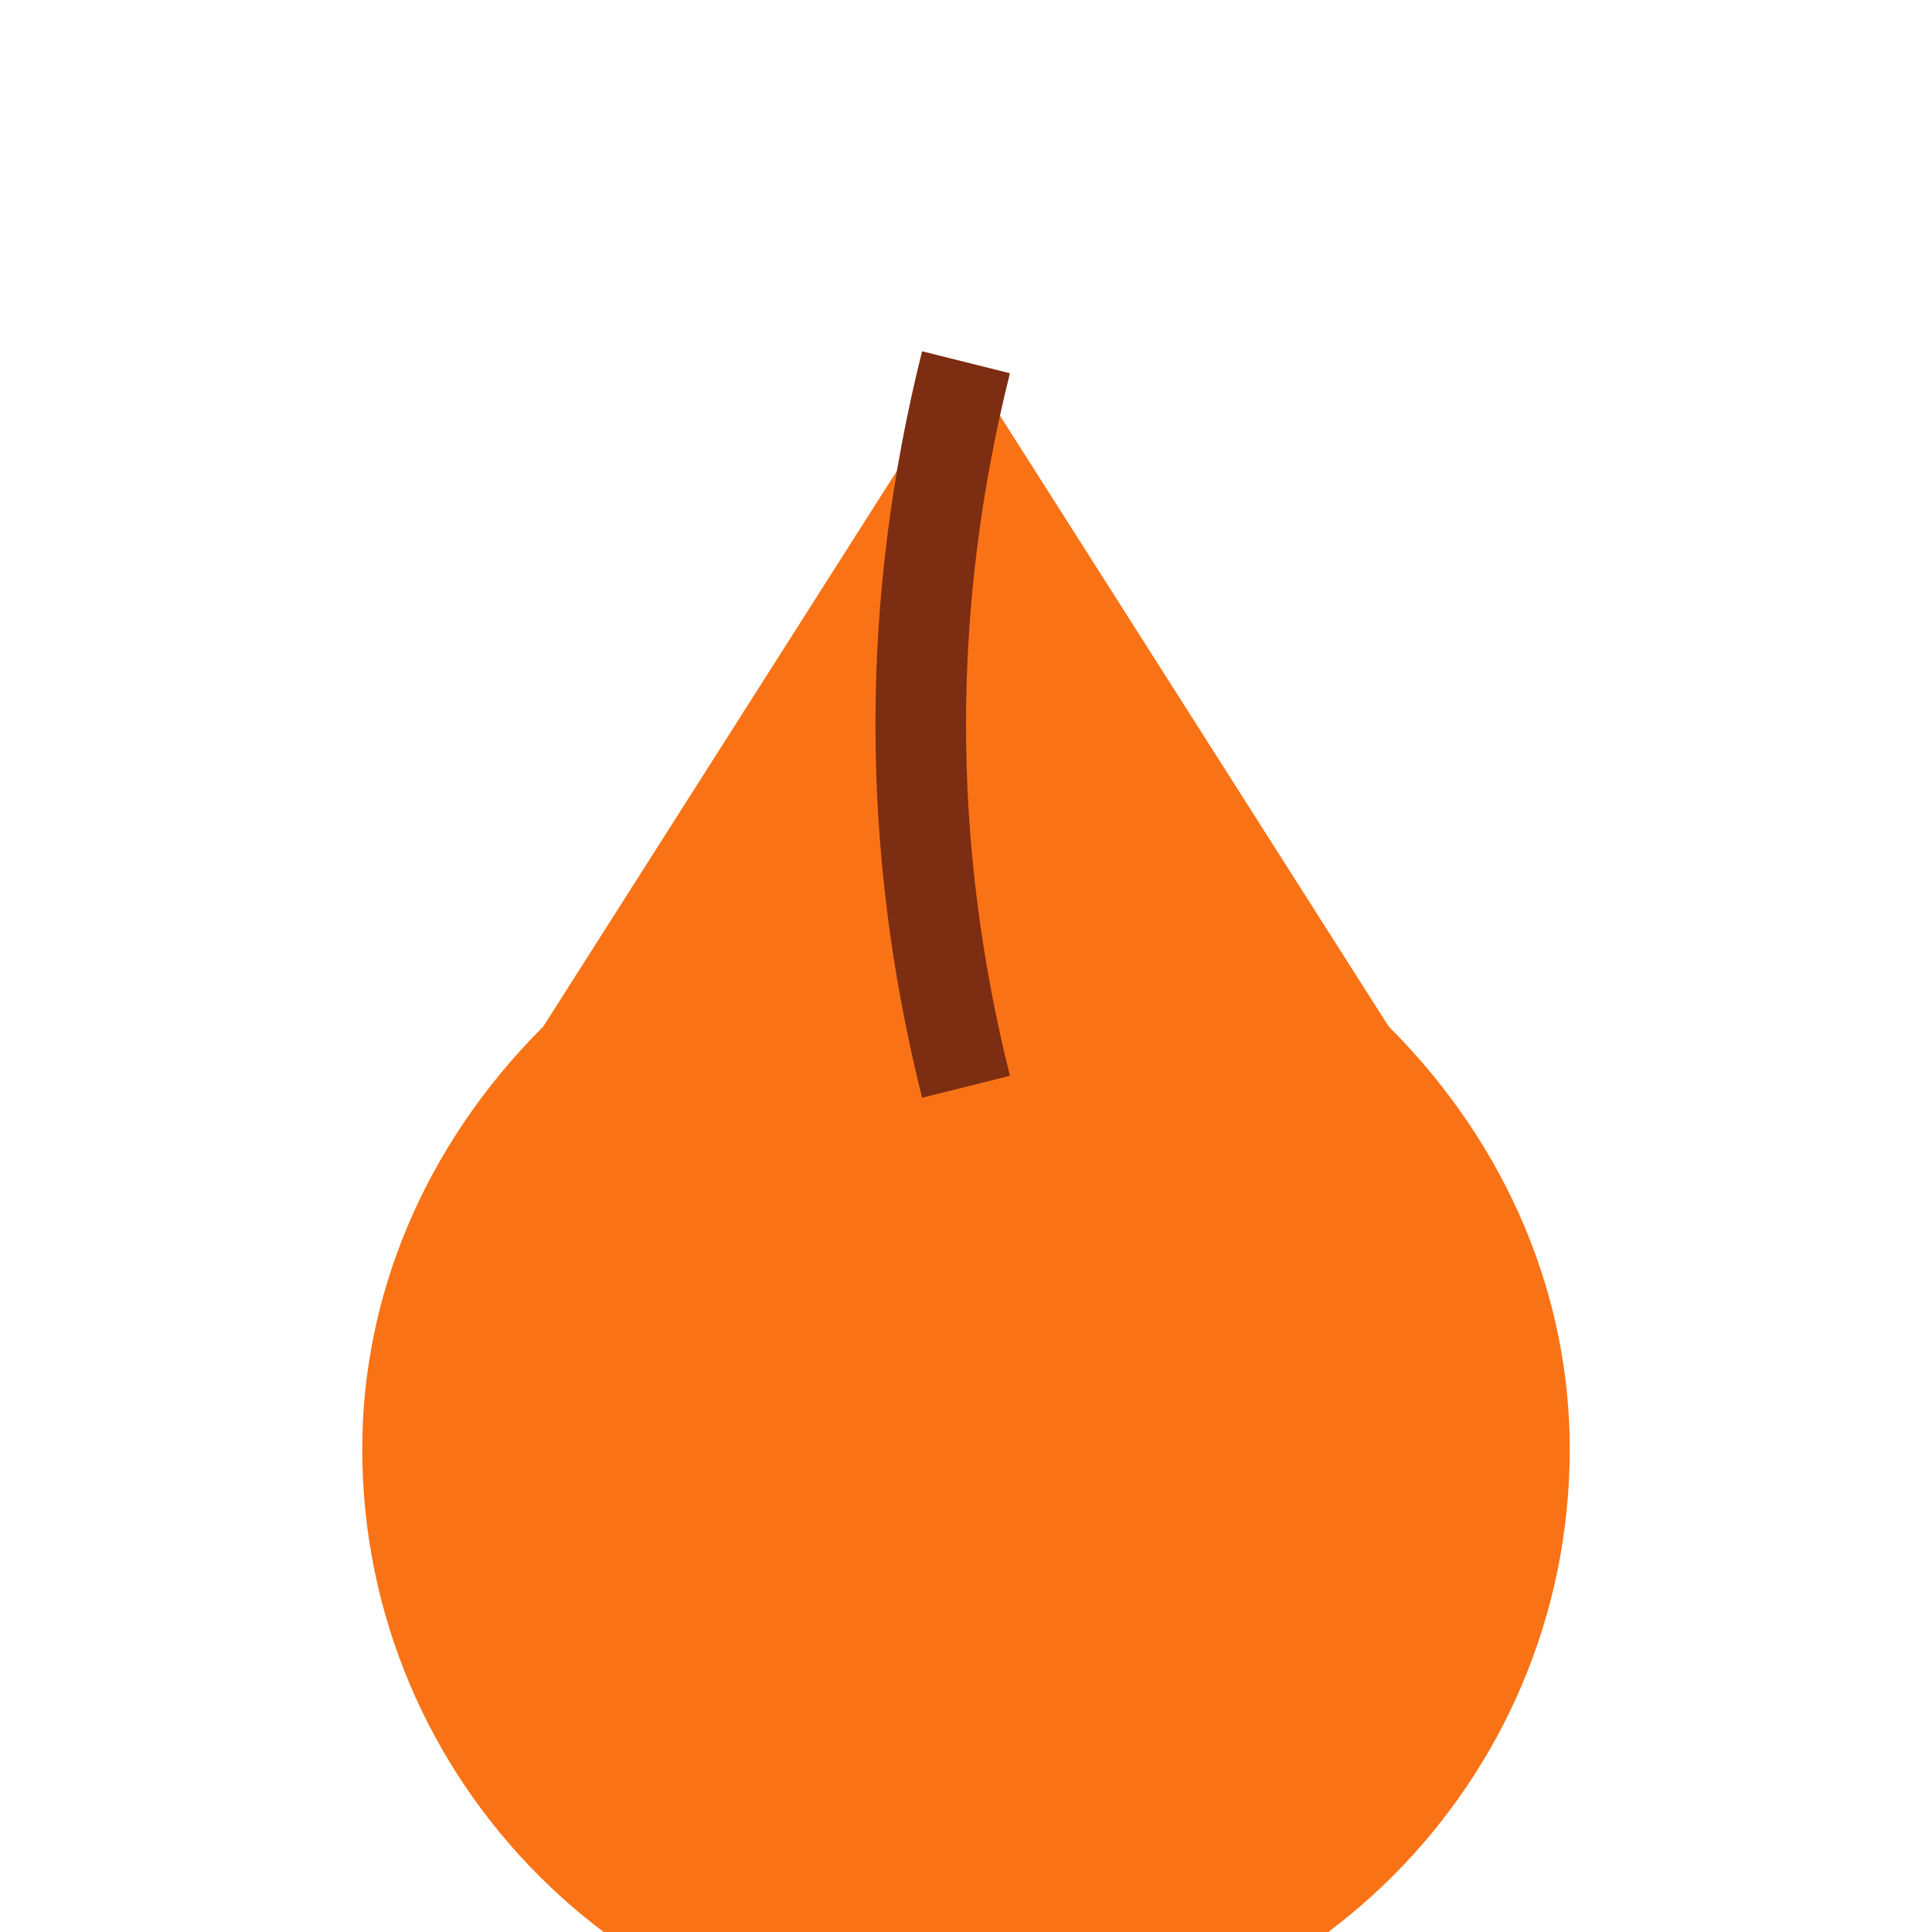
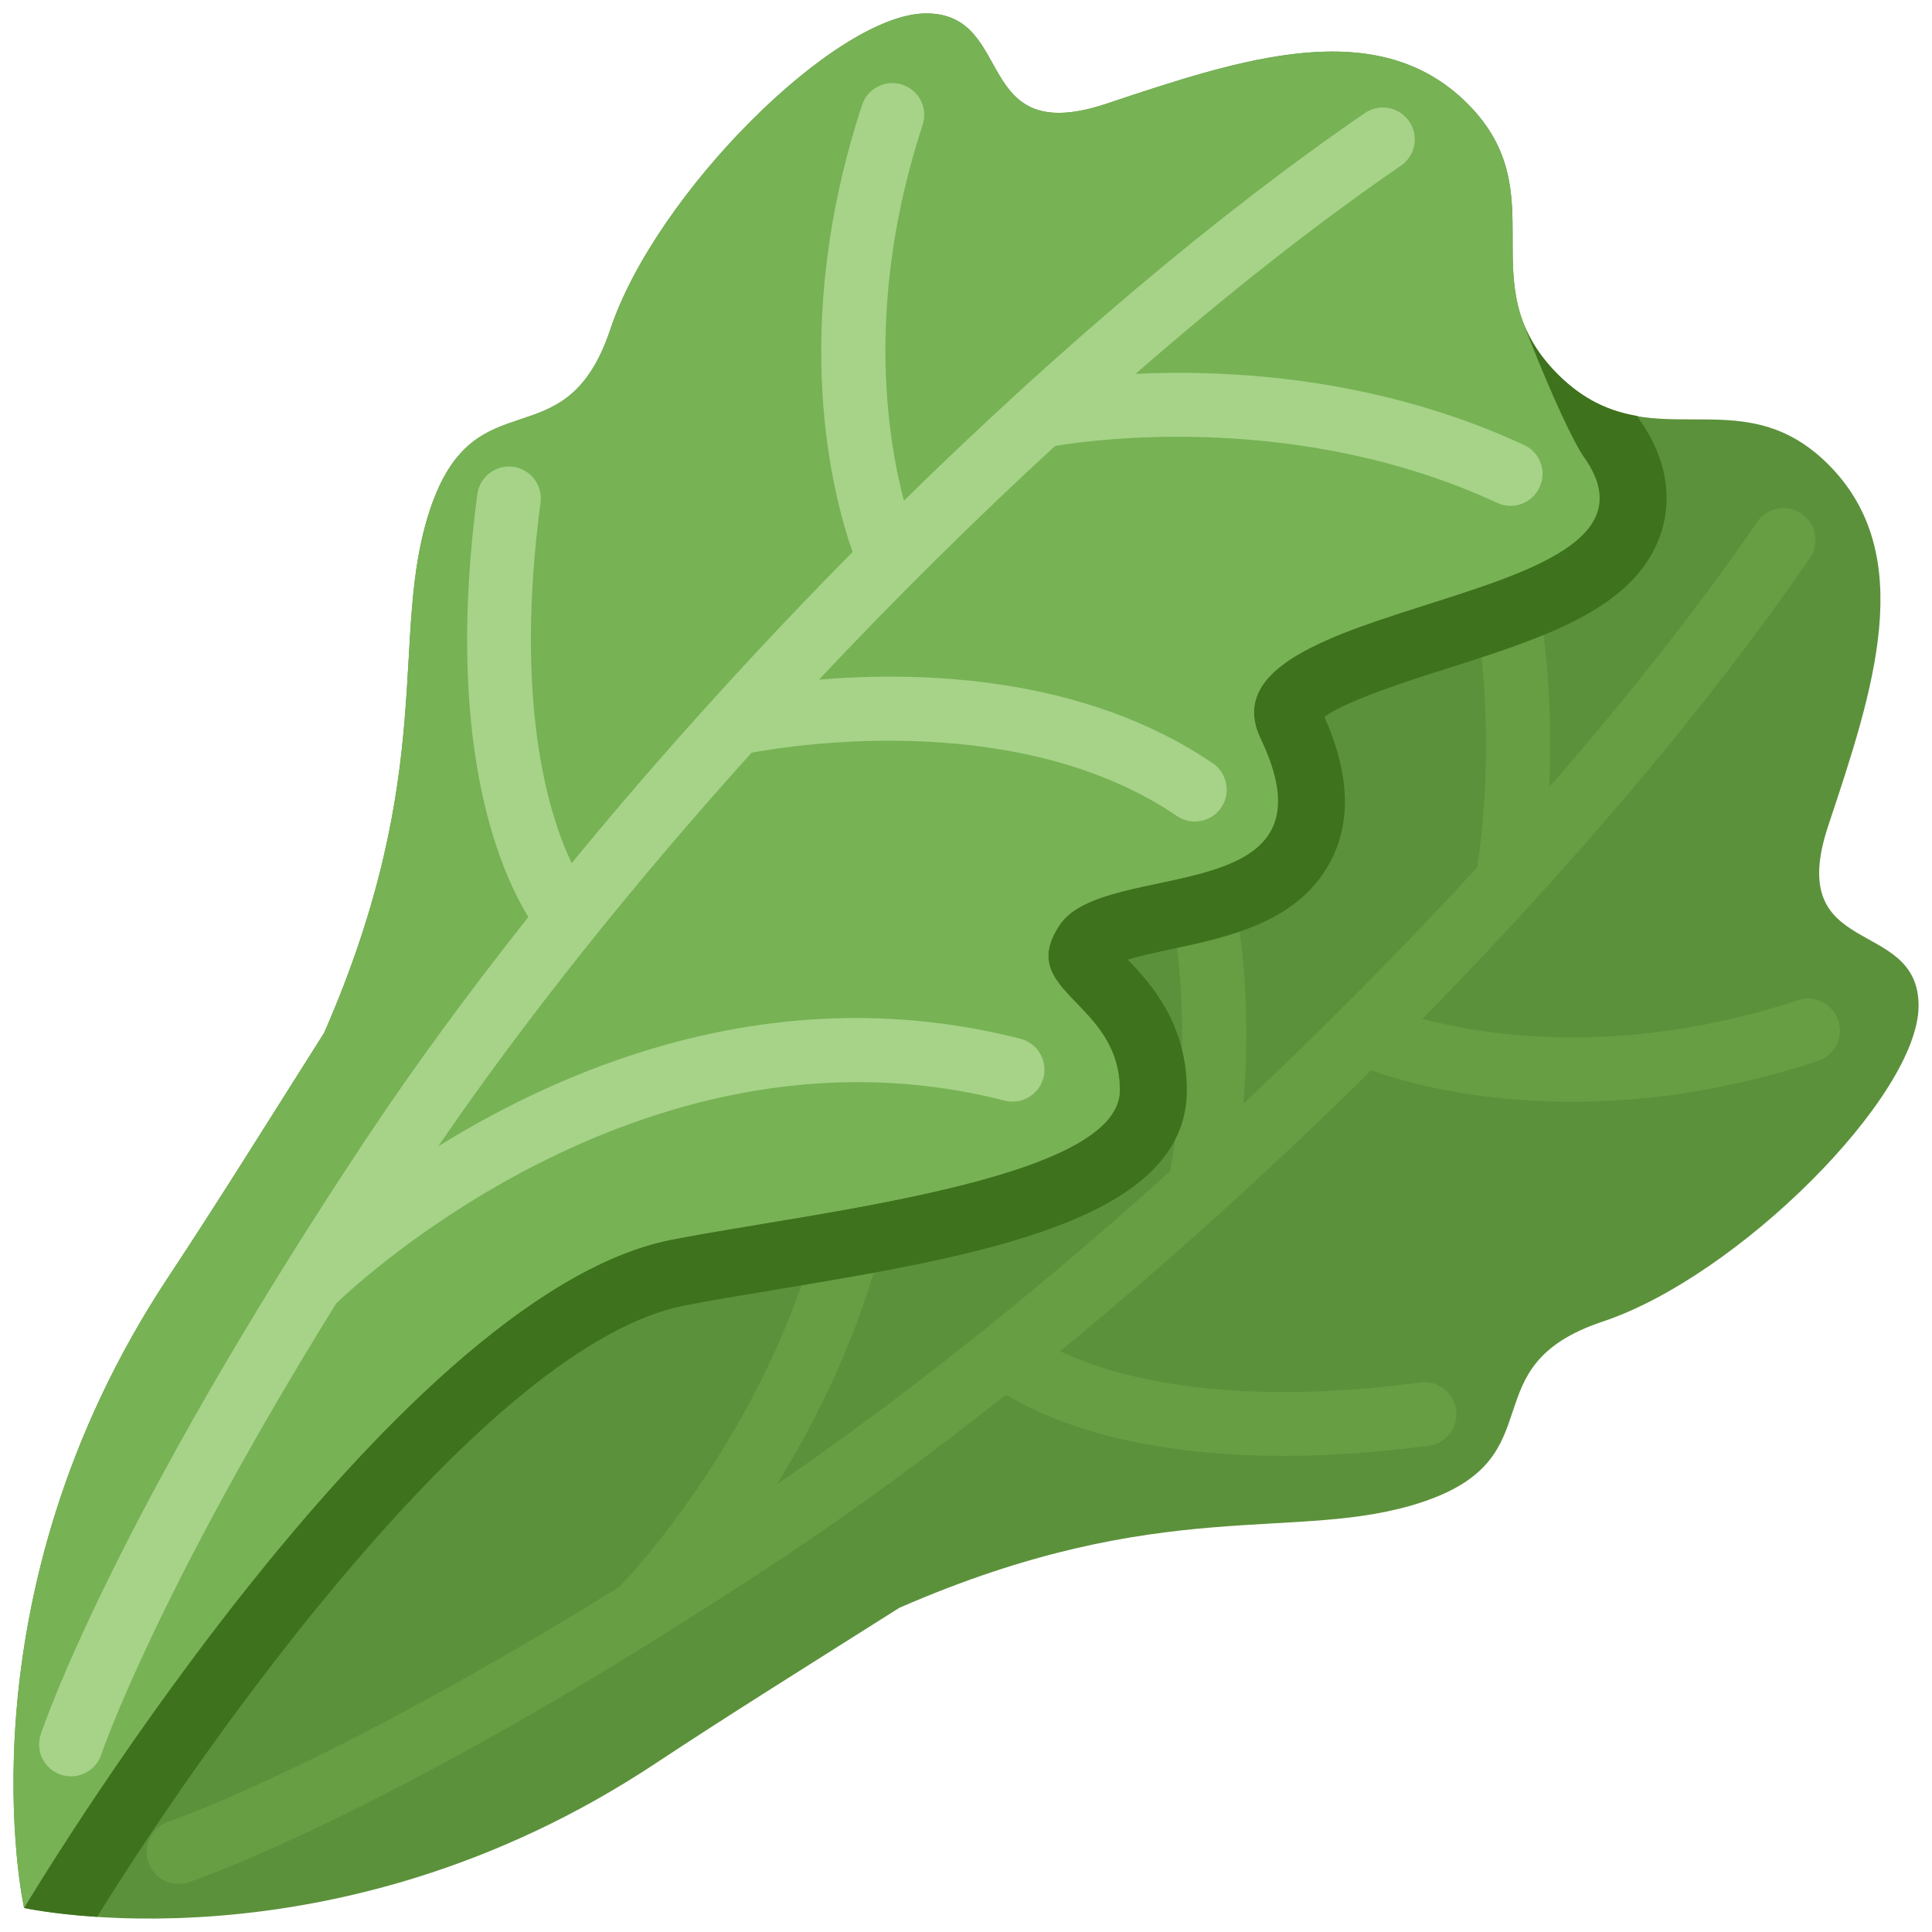
- <svg xmlns="http://www.w3.org/2000/svg" viewBox="0 0 64 64">
-   <path d="M18 34 32 12l14 22c4 4 6 9 6 14a20 20 0 0 1-40 0c0-5 2-10 6-14Z" fill="#f97316" />
-   <path d="M32 12c-2 8-2 16 0 24" stroke="#7c2d12" stroke-width="3" fill="none" />
+ <svg xmlns="http://www.w3.org/2000/svg" viewBox="0 0 36 36">
+   <path fill="#5C913B" d="M29.866 24.625c2.522-.841 5.884-4.203 5.884-5.884s-2.522-.841-1.681-3.362 1.681-5.043 0-6.724-3.362 0-5.043-1.681 0-3.362-1.681-5.043-4.203-.841-6.724 0S18.939.25 17.258.25s-5.043 3.362-5.884 5.884-2.521.84-3.361 3.362c-.78 2.341.177 4.823-1.972 9.748-1.026 1.621-1.995 3.178-2.899 4.543C-.836 29.792.449 35.552.449 35.552s5.76 1.285 11.765-2.693c1.365-.904 2.922-1.873 4.543-2.899 4.925-2.15 7.407-1.192 9.748-1.972 2.521-.841.84-2.522 3.361-3.363z" />
+   <path fill="#679E44" d="M34.253 19.017c-.103-.312-.438-.483-.75-.379-3.21 1.054-5.749.677-7.001.349 2.811-2.865 5.337-5.842 7.222-8.589.186-.271.116-.641-.154-.827-.271-.187-.641-.116-.826.154-1.082 1.576-2.403 3.251-3.878 4.944.082-1.765-.065-4.516-1.327-7.238-.139-.298-.492-.427-.789-.289-.298.138-.428.491-.289.789 1.679 3.623 1.194 7.416 1.062 8.235-1.369 1.489-2.837 2.973-4.356 4.402.156-1.873.084-4.922-1.559-7.337-.183-.271-.552-.343-.825-.158-.271.185-.342.554-.157.826 1.957 2.879 1.347 7.003 1.178 7.925-2.44 2.2-4.953 4.211-7.33 5.836 1.535-2.474 3.146-6.37 2-10.845-.082-.318-.406-.511-.723-.428-.318.082-.51.405-.428.723 1.679 6.557-3.33 11.987-3.778 12.456-5.407 3.356-8.373 4.368-8.407 4.379-.311.104-.479.439-.375.751.083.249.314.407.563.407.062 0 .125-.01.187-.03.16-.054 3.996-1.354 11.056-6.036 1.365-.905 2.768-1.936 4.176-3.05.695.426 2.288 1.141 5.162 1.141.804 0 1.706-.057 2.717-.19.325-.043.554-.342.511-.667-.042-.325-.349-.555-.667-.511-3.704.492-5.777-.136-6.717-.581 1.974-1.619 3.937-3.396 5.799-5.235.617.218 1.922.586 3.735.586 1.299 0 2.854-.189 4.592-.761.309-.105.478-.441.376-.752z" />
+   <path fill="#3E721D" d="M12.753 24.327c.456-.09 1.009-.182 1.61-.281 3.811-.633 7.752-1.288 7.752-3.729 0-1.241-.664-1.982-1.101-2.436.25-.076.59-.147.825-.198 1.07-.227 2.402-.51 2.983-1.69.359-.729.313-1.608-.143-2.635.416-.307 1.58-.678 2.308-.909 1.796-.572 3.493-1.113 3.959-2.504.163-.484.223-1.25-.409-2.144-.008-.011-.02-.035-.028-.05-.495-.084-.989-.284-1.484-.778-.313-.313-.509-.626-.632-.939.234.645.845 2.094 1.123 2.486 2.031 2.872-7.321 2.534-6.024 5.247 1.541 3.222-2.907 2.206-3.747 3.467-.841 1.261 1.121 1.401 1.121 3.082s-5.746 2.271-8.354 2.783C7.243 24.136.448 35.552.448 35.552s.508.11 1.363.165c2.052-3.324 7.257-10.666 10.942-11.39z" />
+   <path fill="#77B255" d="M12.512 23.101c2.608-.512 8.354-1.102 8.354-2.783s-1.961-1.821-1.121-3.082c.841-1.261 5.288-.245 3.747-3.467-1.298-2.713 8.055-2.375 6.024-5.247-.322-.455-1.094-2.335-1.205-2.729-.363-1.287.321-2.574-.967-3.861-1.681-1.681-4.203-.841-6.724 0S18.939.25 17.258.25s-5.043 3.362-5.884 5.884-2.521.84-3.361 3.362c-.78 2.341.177 4.823-1.972 9.748-1.026 1.621-1.995 3.178-2.899 4.543C-.836 29.792.449 35.552.449 35.552s6.794-11.416 12.063-12.451z" />
+   <path fill="#A6D388" d="M28.4 8.292c-2.723-1.262-5.475-1.409-7.24-1.326 1.693-1.476 3.367-2.797 4.944-3.878.271-.186.34-.556.154-.827-.186-.27-.556-.339-.826-.154-2.747 1.884-5.724 4.411-8.589 7.222-.329-1.253-.706-3.791.349-7.001.103-.312-.067-.648-.379-.75-.31-.103-.647.067-.75.379-1.366 4.158-.55 7.265-.176 8.328-1.839 1.862-3.616 3.824-5.235 5.799-.445-.94-1.071-3.013-.58-6.719.043-.325-.186-.624-.511-.667-.32-.043-.623.184-.667.51-.613 4.63.407 6.991.951 7.879-1.115 1.408-2.145 2.811-3.05 4.176C2.112 28.323.812 32.159.759 32.318c-.104.312.065.647.376.751.062.021.125.03.188.03.249 0 .481-.157.564-.406.011-.034 1.023-2.999 4.378-8.406.463-.446 5.882-5.465 12.456-3.778.314.079.642-.111.723-.429.081-.318-.11-.642-.429-.724-4.475-1.144-8.373.468-10.848 2.003 1.625-2.378 3.637-4.893 5.838-7.334.923-.169 5.047-.777 7.925 1.18.103.069.219.103.333.103.19 0 .378-.091.492-.26.185-.271.114-.641-.157-.826-2.416-1.642-5.465-1.714-7.338-1.558 1.428-1.518 2.912-2.986 4.401-4.355.814-.134 4.598-.625 8.236 1.061.081.038.166.056.25.056.224 0 .438-.128.539-.345.142-.298.012-.652-.286-.789z" />
</svg>
